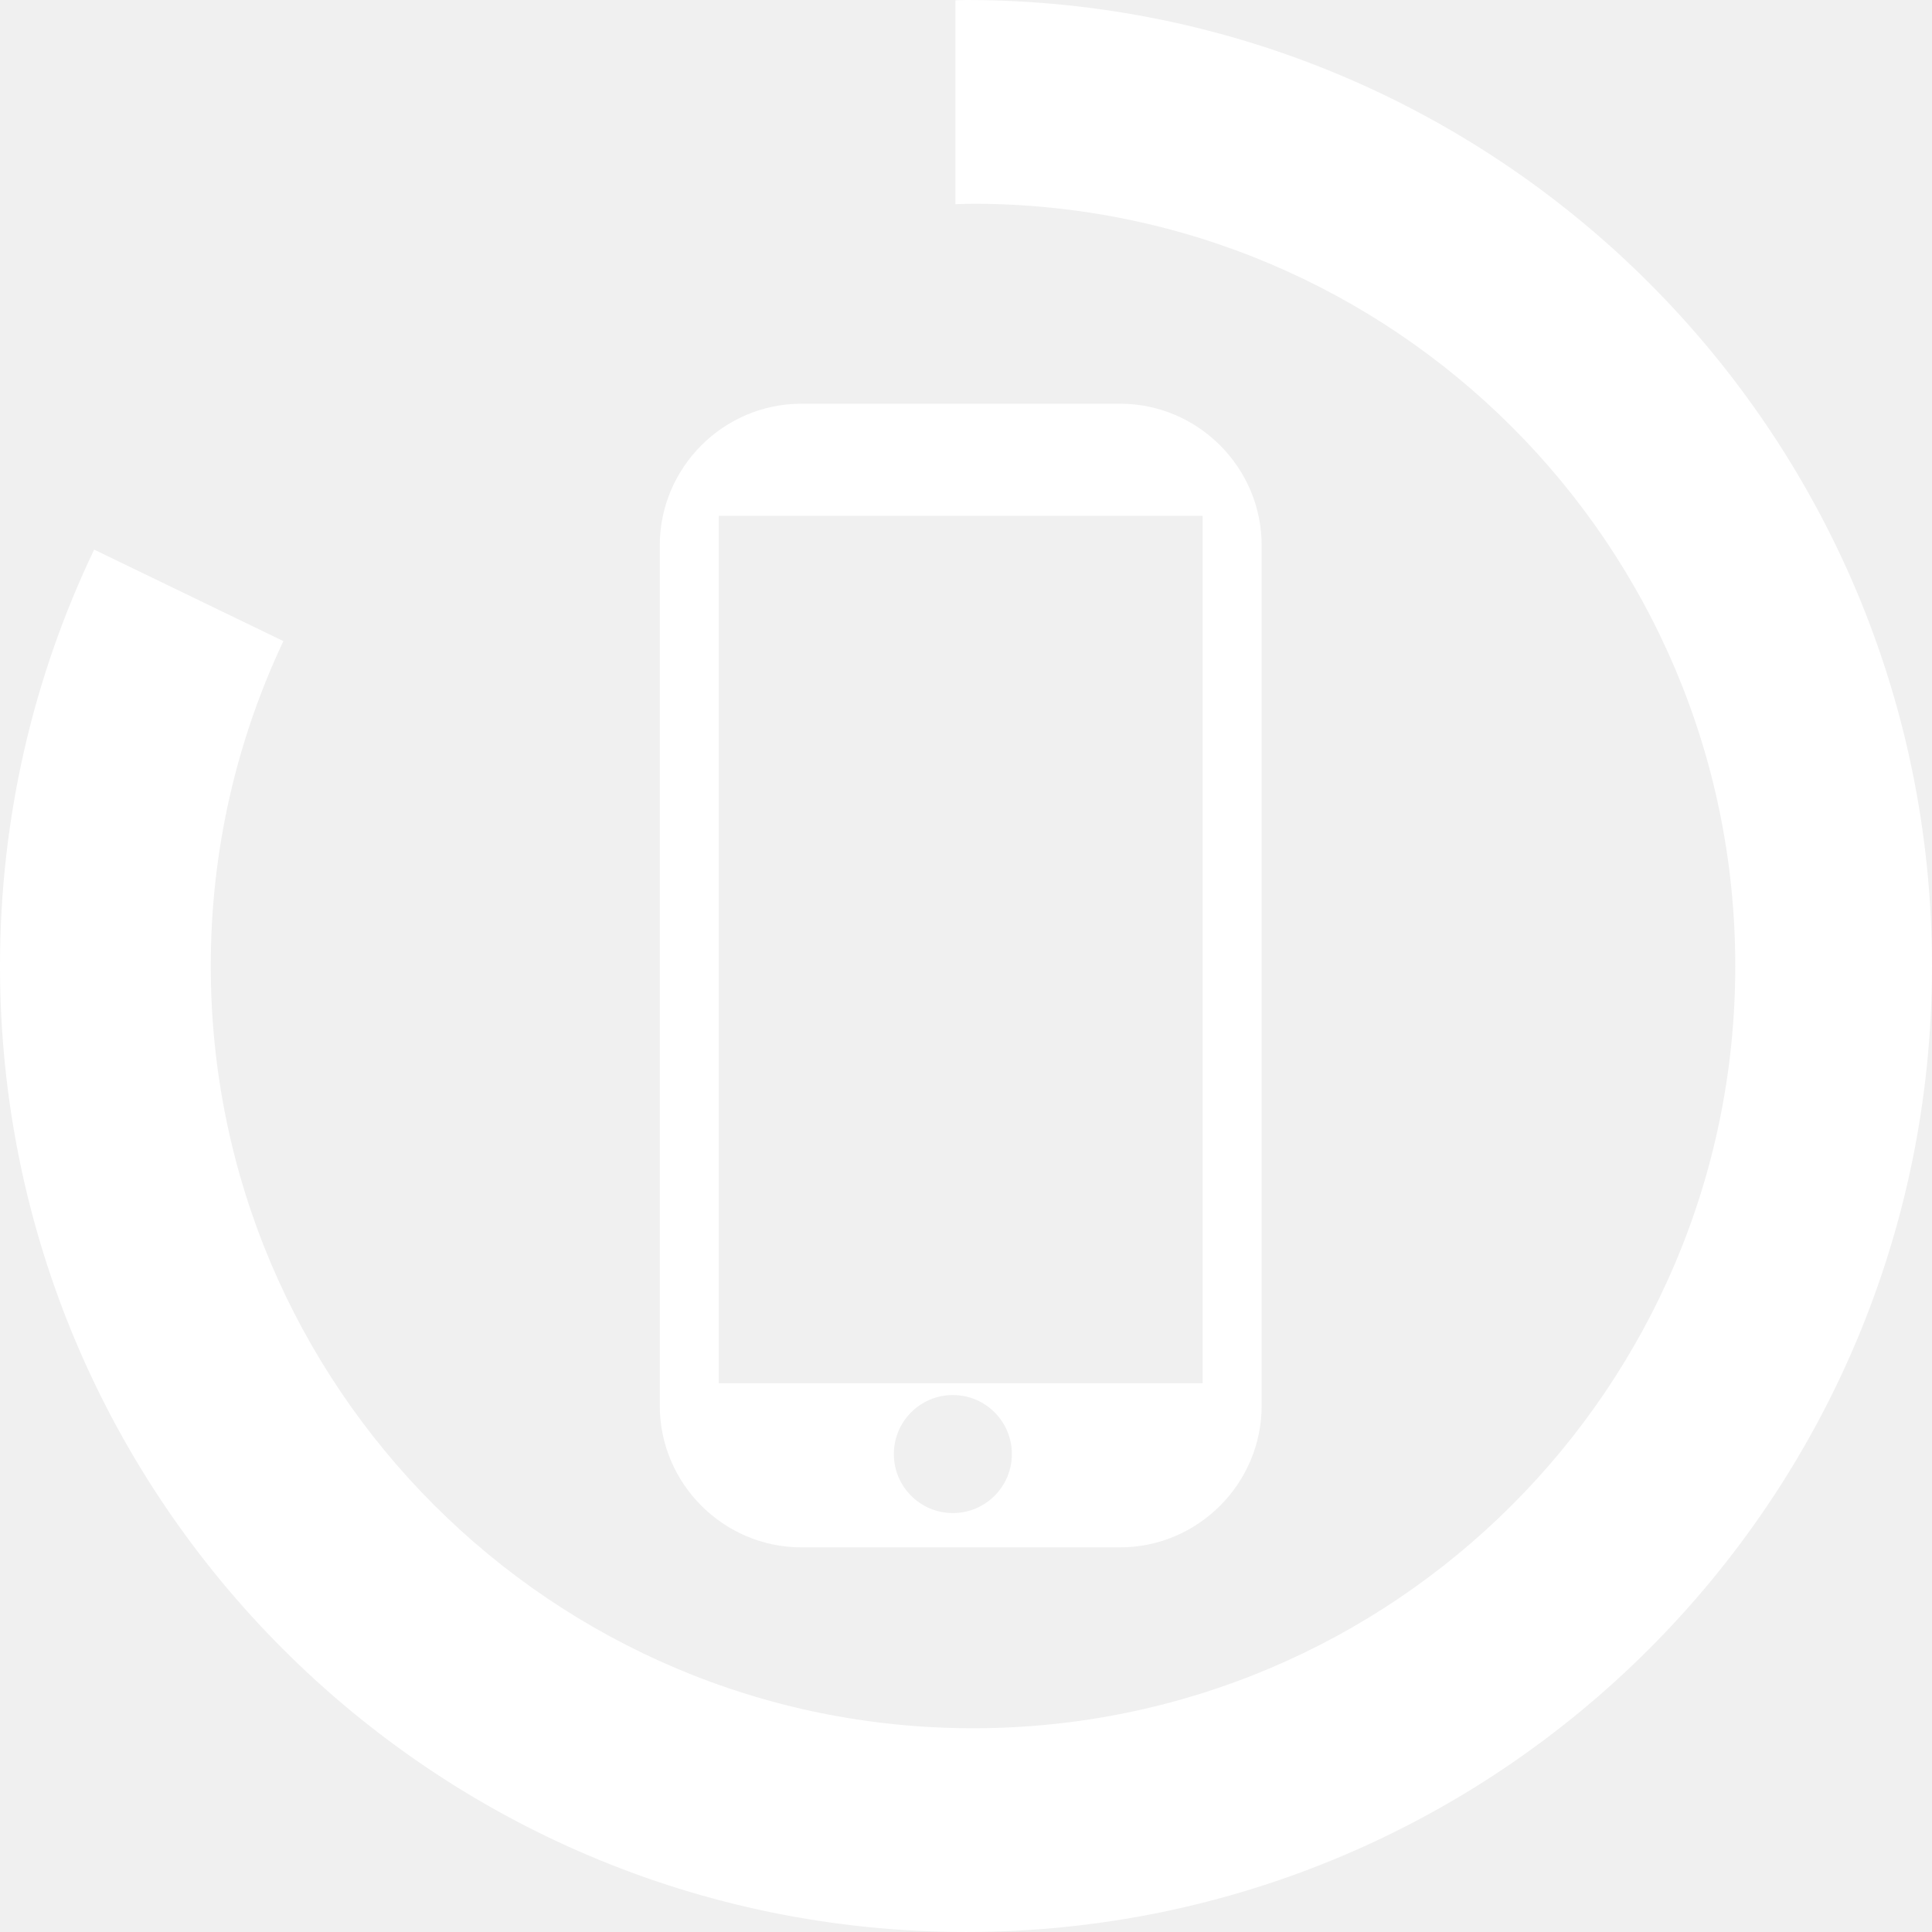
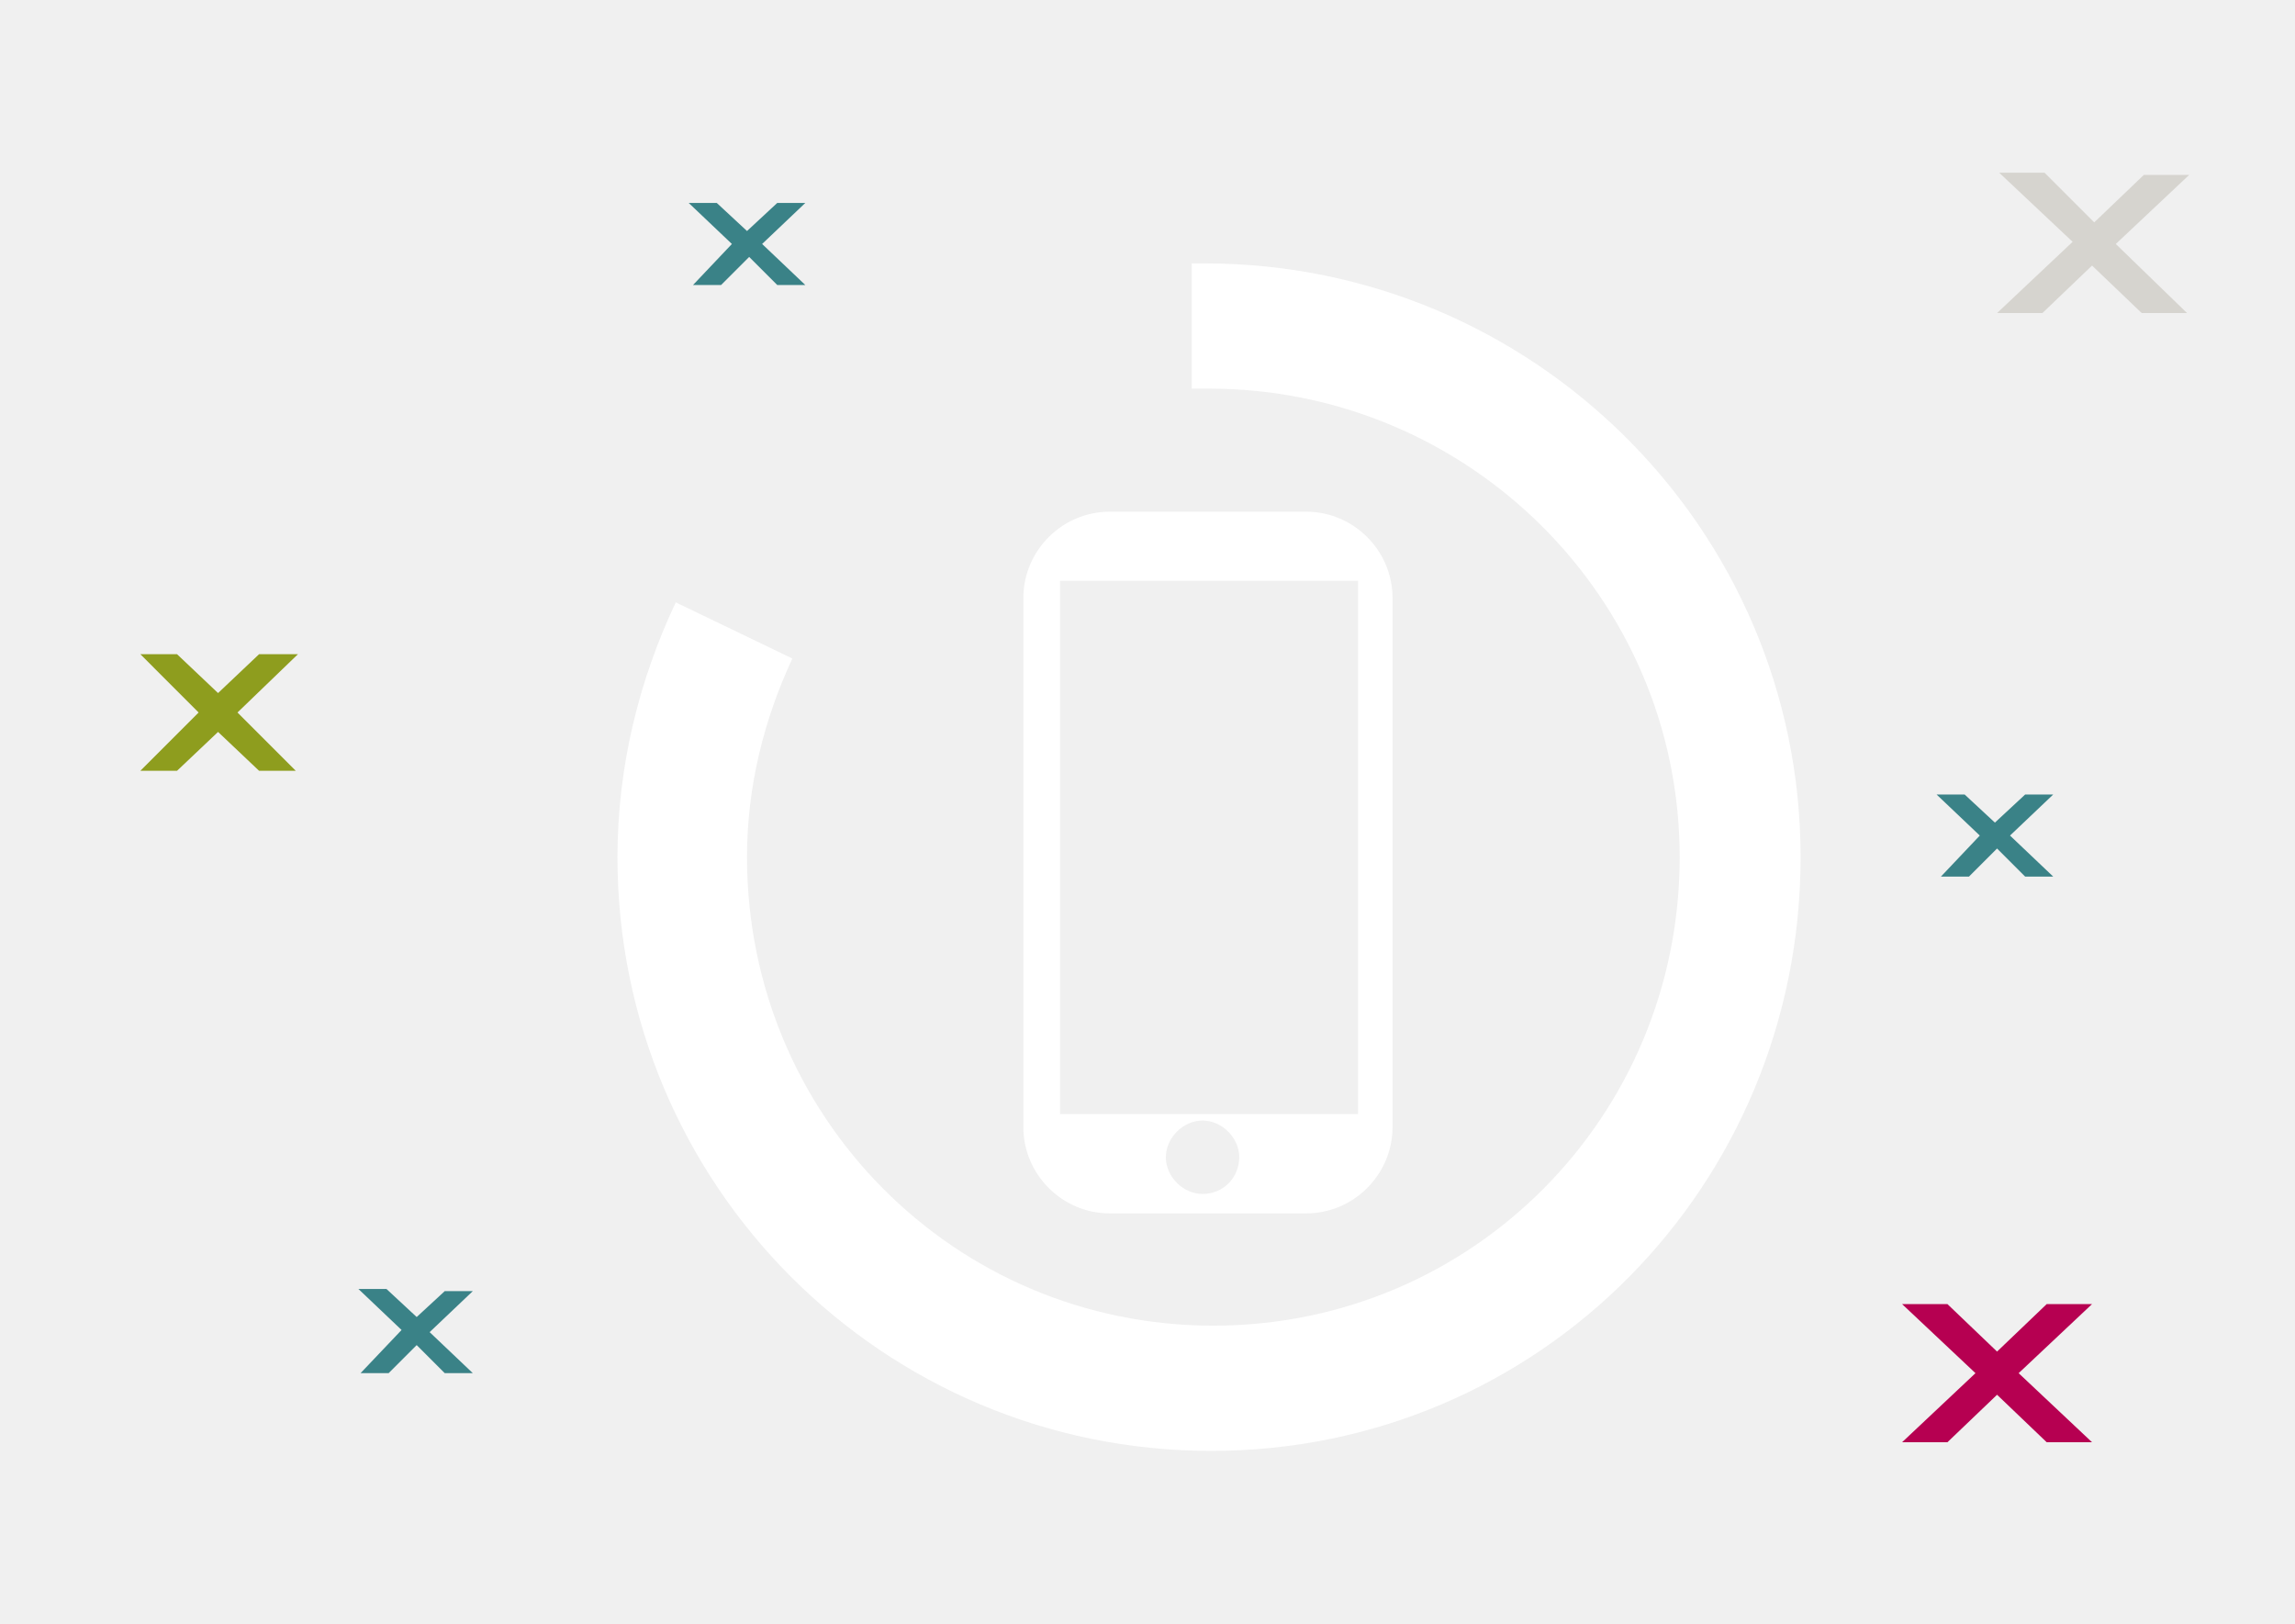
- <svg xmlns="http://www.w3.org/2000/svg" version="1.1" id="Calque_1" x="0px" y="0px" width="91.667px" height="91.667px" viewBox="0 0 91.667 91.667" enable-background="new 0 0 91.667 91.667" xml:space="preserve">
-   <path fill="#FFFFFF" d="M53.143,19.155H38.024c-3.696,0-6.719,3.024-6.719,6.719v40.824c0,3.696,3.024,6.719,6.719,6.719h15.118  c3.696,0,6.719-3.024,6.719-6.719V25.875C59.862,22.179,56.838,19.155,53.143,19.155z M45.21,71.79c-1.546,0-2.8-1.253-2.8-2.8  c0-1.546,1.254-2.8,2.8-2.8c1.546,0,2.8,1.254,2.8,2.8C48.01,70.536,46.756,71.79,45.21,71.79z M57.062,65.63H34.104V24.475h22.958  V65.63z" />
-   <path fill="#FFFFFF" d="M45.833,0c-0.168,0-0.333,0.011-0.5,0.013v9.675c0.278-0.006,0.554-0.021,0.833-0.021  c19.974,0,36.167,16.192,36.167,36.167S66.141,82,46.167,82S10,65.808,10,45.833c0-5.514,1.239-10.737,3.446-15.414l-8.979-4.341  C1.605,32.061,0,38.759,0,45.833c0,25.313,20.52,45.833,45.833,45.833s45.833-20.52,45.833-45.833S71.146,0,45.833,0z" />
+ <svg xmlns="http://www.w3.org/2000/svg" version="1.1" id="Calque_1" x="0px" y="0px" viewBox="0 0 106.3 75.2" enable-background="new 0 0 106.3 75.2" xml:space="preserve">
+   <path fill="#FFFFFF" d="M60.5,23.7h-9.1c-2.2,0-4,1.8-4,4v24.5c0,2.2,1.8,4,4,4h9.1c2.2,0,4-1.8,4-4V27.7  C64.5,25.5,62.7,23.7,60.5,23.7z M55.7,55.3c-0.9,0-1.7-0.8-1.7-1.7c0-0.9,0.8-1.7,1.7-1.7c0.9,0,1.7,0.8,1.7,1.7  C57.4,54.5,56.7,55.3,55.7,55.3z M62.8,51.6H49.1V26.9h13.8V51.6z" />
+   <path fill="#FFFFFF" d="M55.8,12.2c-0.1,0-0.6,0-0.6,0V18c0,0,0.6,0,0.8,0c12,0,21.8,9.7,21.8,21.7s-9.6,21.7-21.6,21.7  s-21.6-9.7-21.6-21.7c0-3.3,0.8-6.4,2.1-9.2l-5.4-2.6c-1.7,3.6-2.7,7.6-2.7,11.8c0,15.2,12.3,27.5,27.5,27.5s27.3-12.3,27.3-27.5  S71,12.2,55.8,12.2z" />
+   <g>
+     <path fill="#D6D4CF" d="M92.5,14.5h2.1l2.3-2.2l2.3,2.2h2.1L98,11.3l3.4-3.2h-2.1L97,10.3L94.7,8h-2.1l3.4,3.2L92.5,14.5z" />
+   </g>
+   <g>
+     <path fill="#3A8287" d="M32.1,13.2h1.3l1.3-1.3l1.3,1.3h1.3l-2-1.9l2-1.9H36l-1.4,1.3l-1.4-1.3h-1.3l2,1.9L32.1,13.2z" />
+   </g>
+   <g>
+     <path fill="#8E9D1E" d="M6.5,35.7h1.7l1.9-1.8l1.9,1.8h1.7L11,33l2.8-2.7H12l-1.9,1.8l-1.9-1.8H6.5L9.2,33L6.5,35.7z" />
+   </g>
+   <g>
+     <path fill="#3A8287" d="M16.7,63.6h1.3l1.3-1.3l1.3,1.3h1.3l-2-1.9l2-1.9h-1.3L19.3,61l-1.4-1.3h-1.3l2,1.9L16.7,63.6z" />
+   </g>
+   <g>
+     <path fill="#3A8287" d="M89.9,40.6h1.3l1.3-1.3l1.3,1.3h1.3l-2-1.9l2-1.9h-1.3l-1.4,1.3l-1.4-1.3h-1.3l2,1.9L89.9,40.6z" />
+   </g>
+   <g>
+     <path fill="#B60051" d="M88.1,66.8h2.1l2.3-2.2l2.3,2.2h2.1l-3.4-3.2l3.4-3.2h-2.1l-2.3,2.2l-2.3-2.2h-2.1l3.4,3.2L88.1,66.8z" />
+   </g>
</svg>
